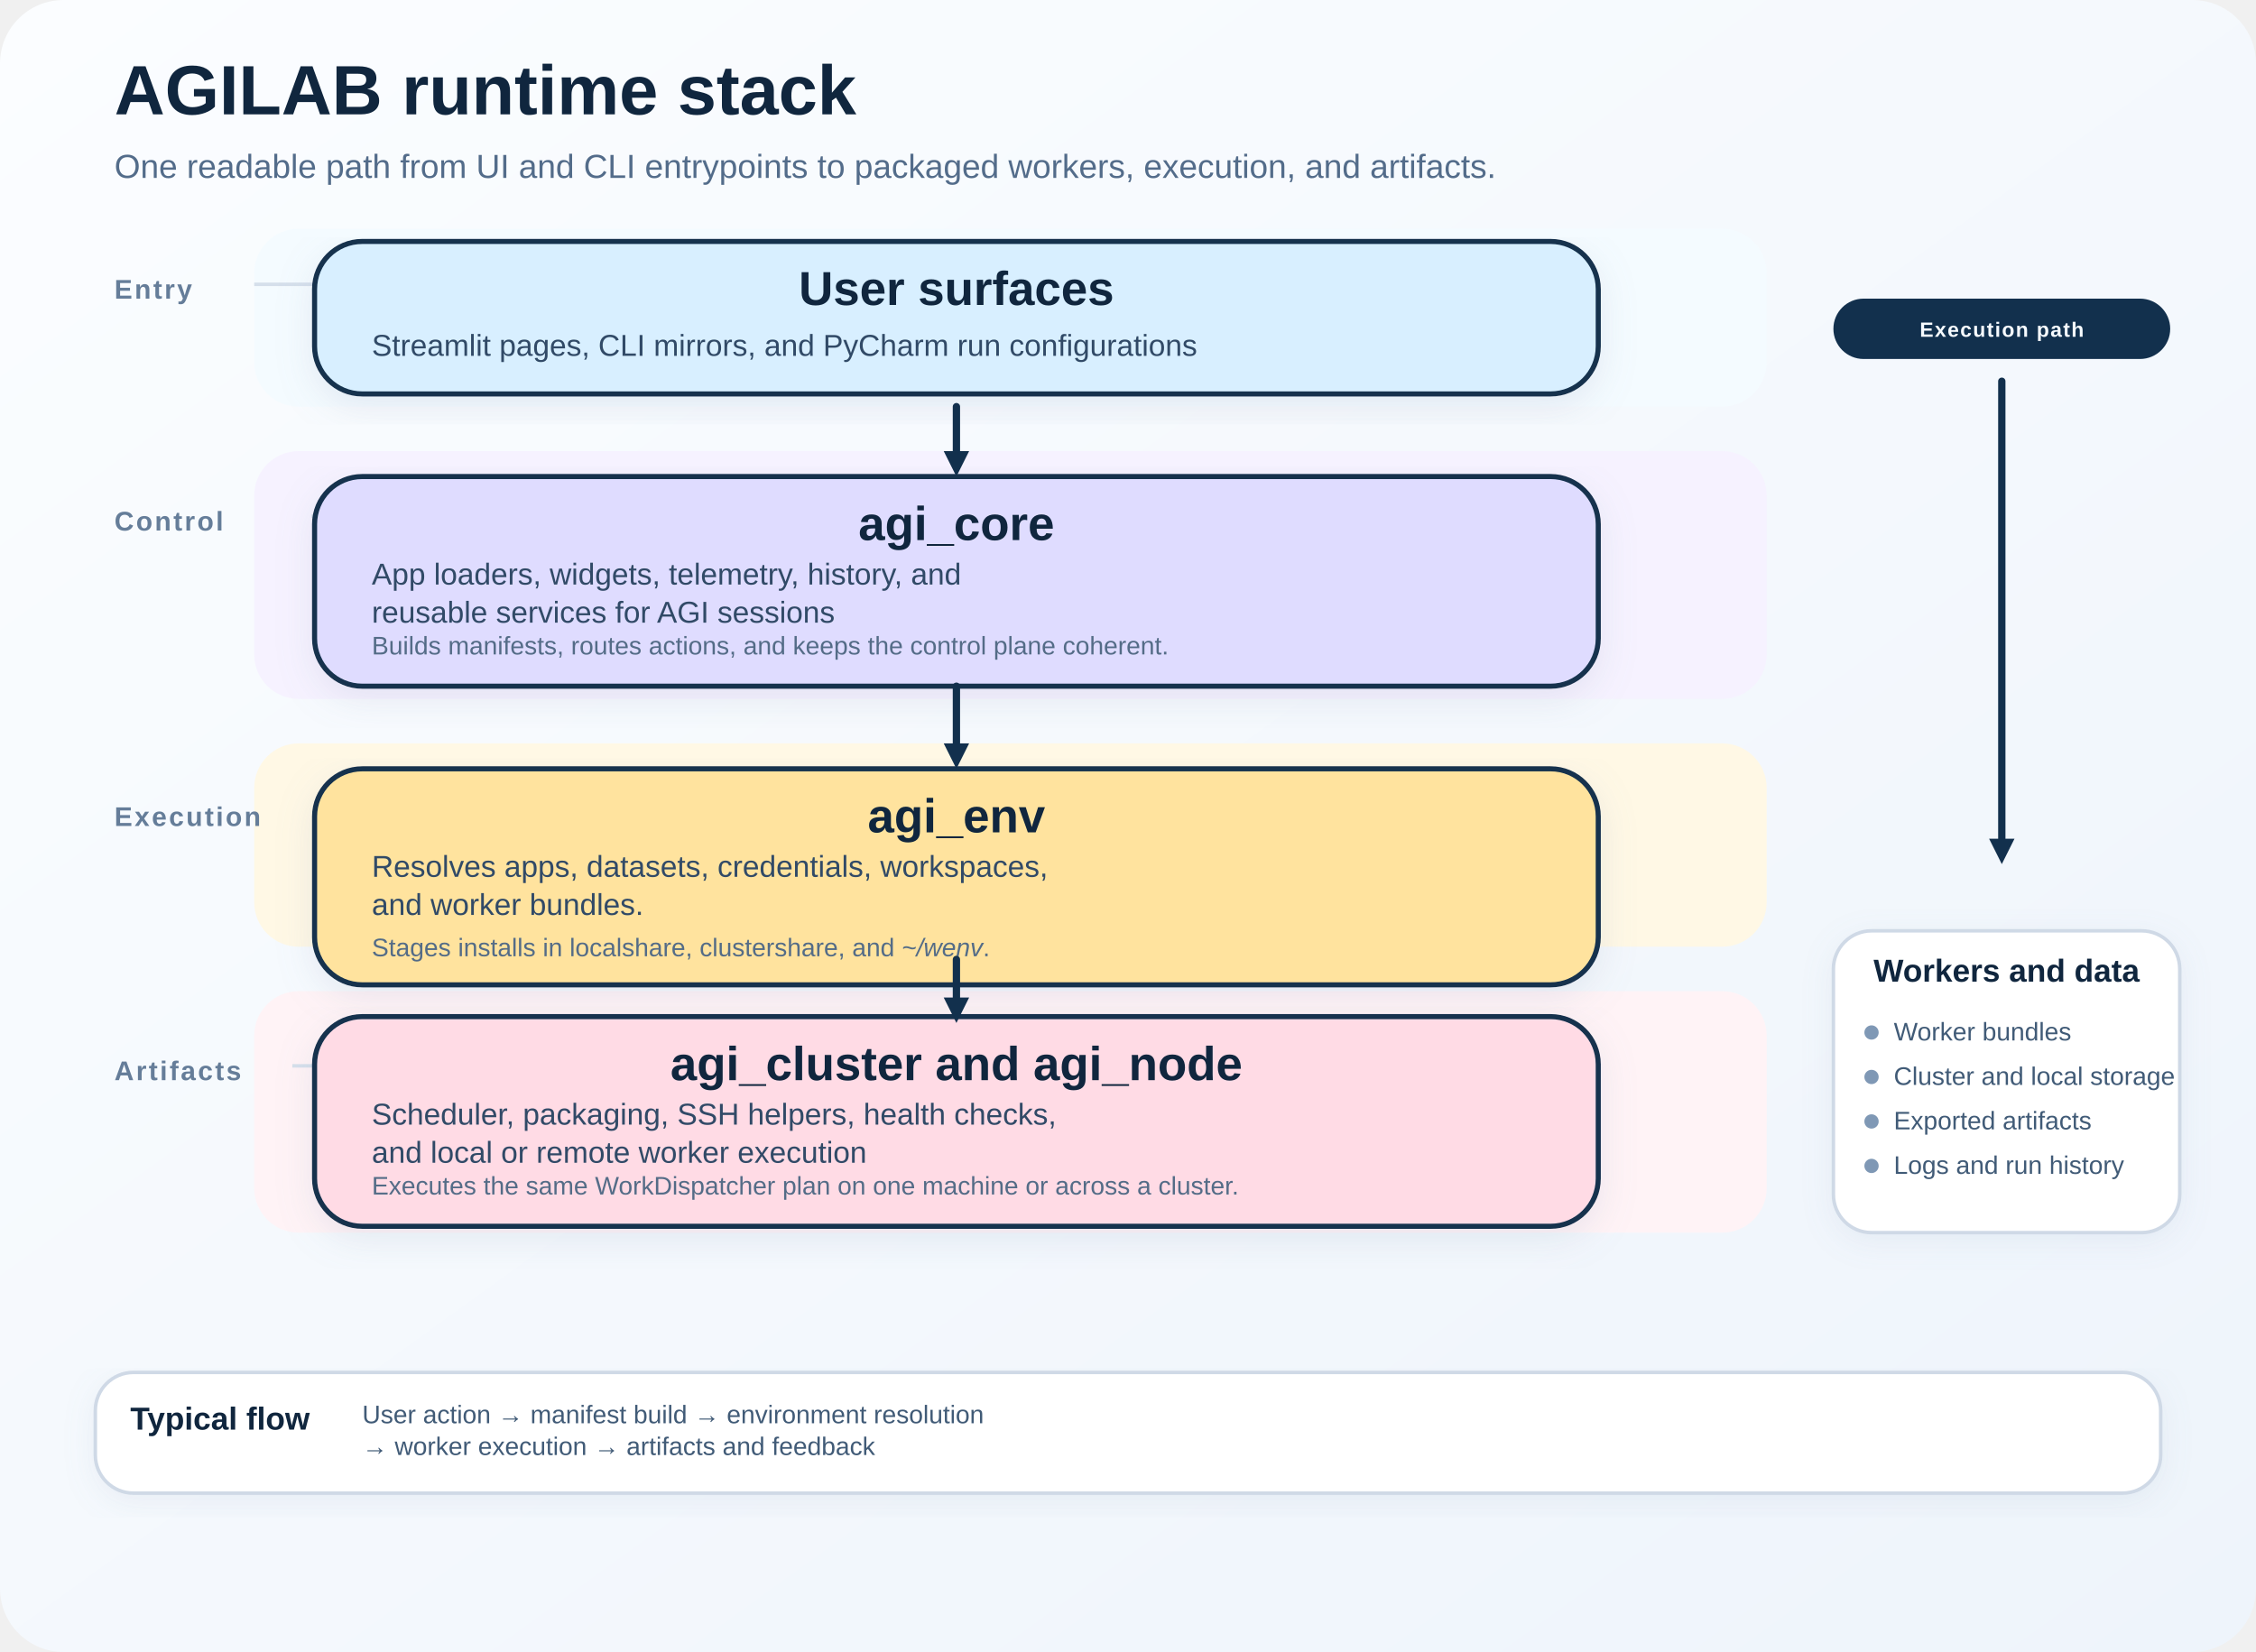
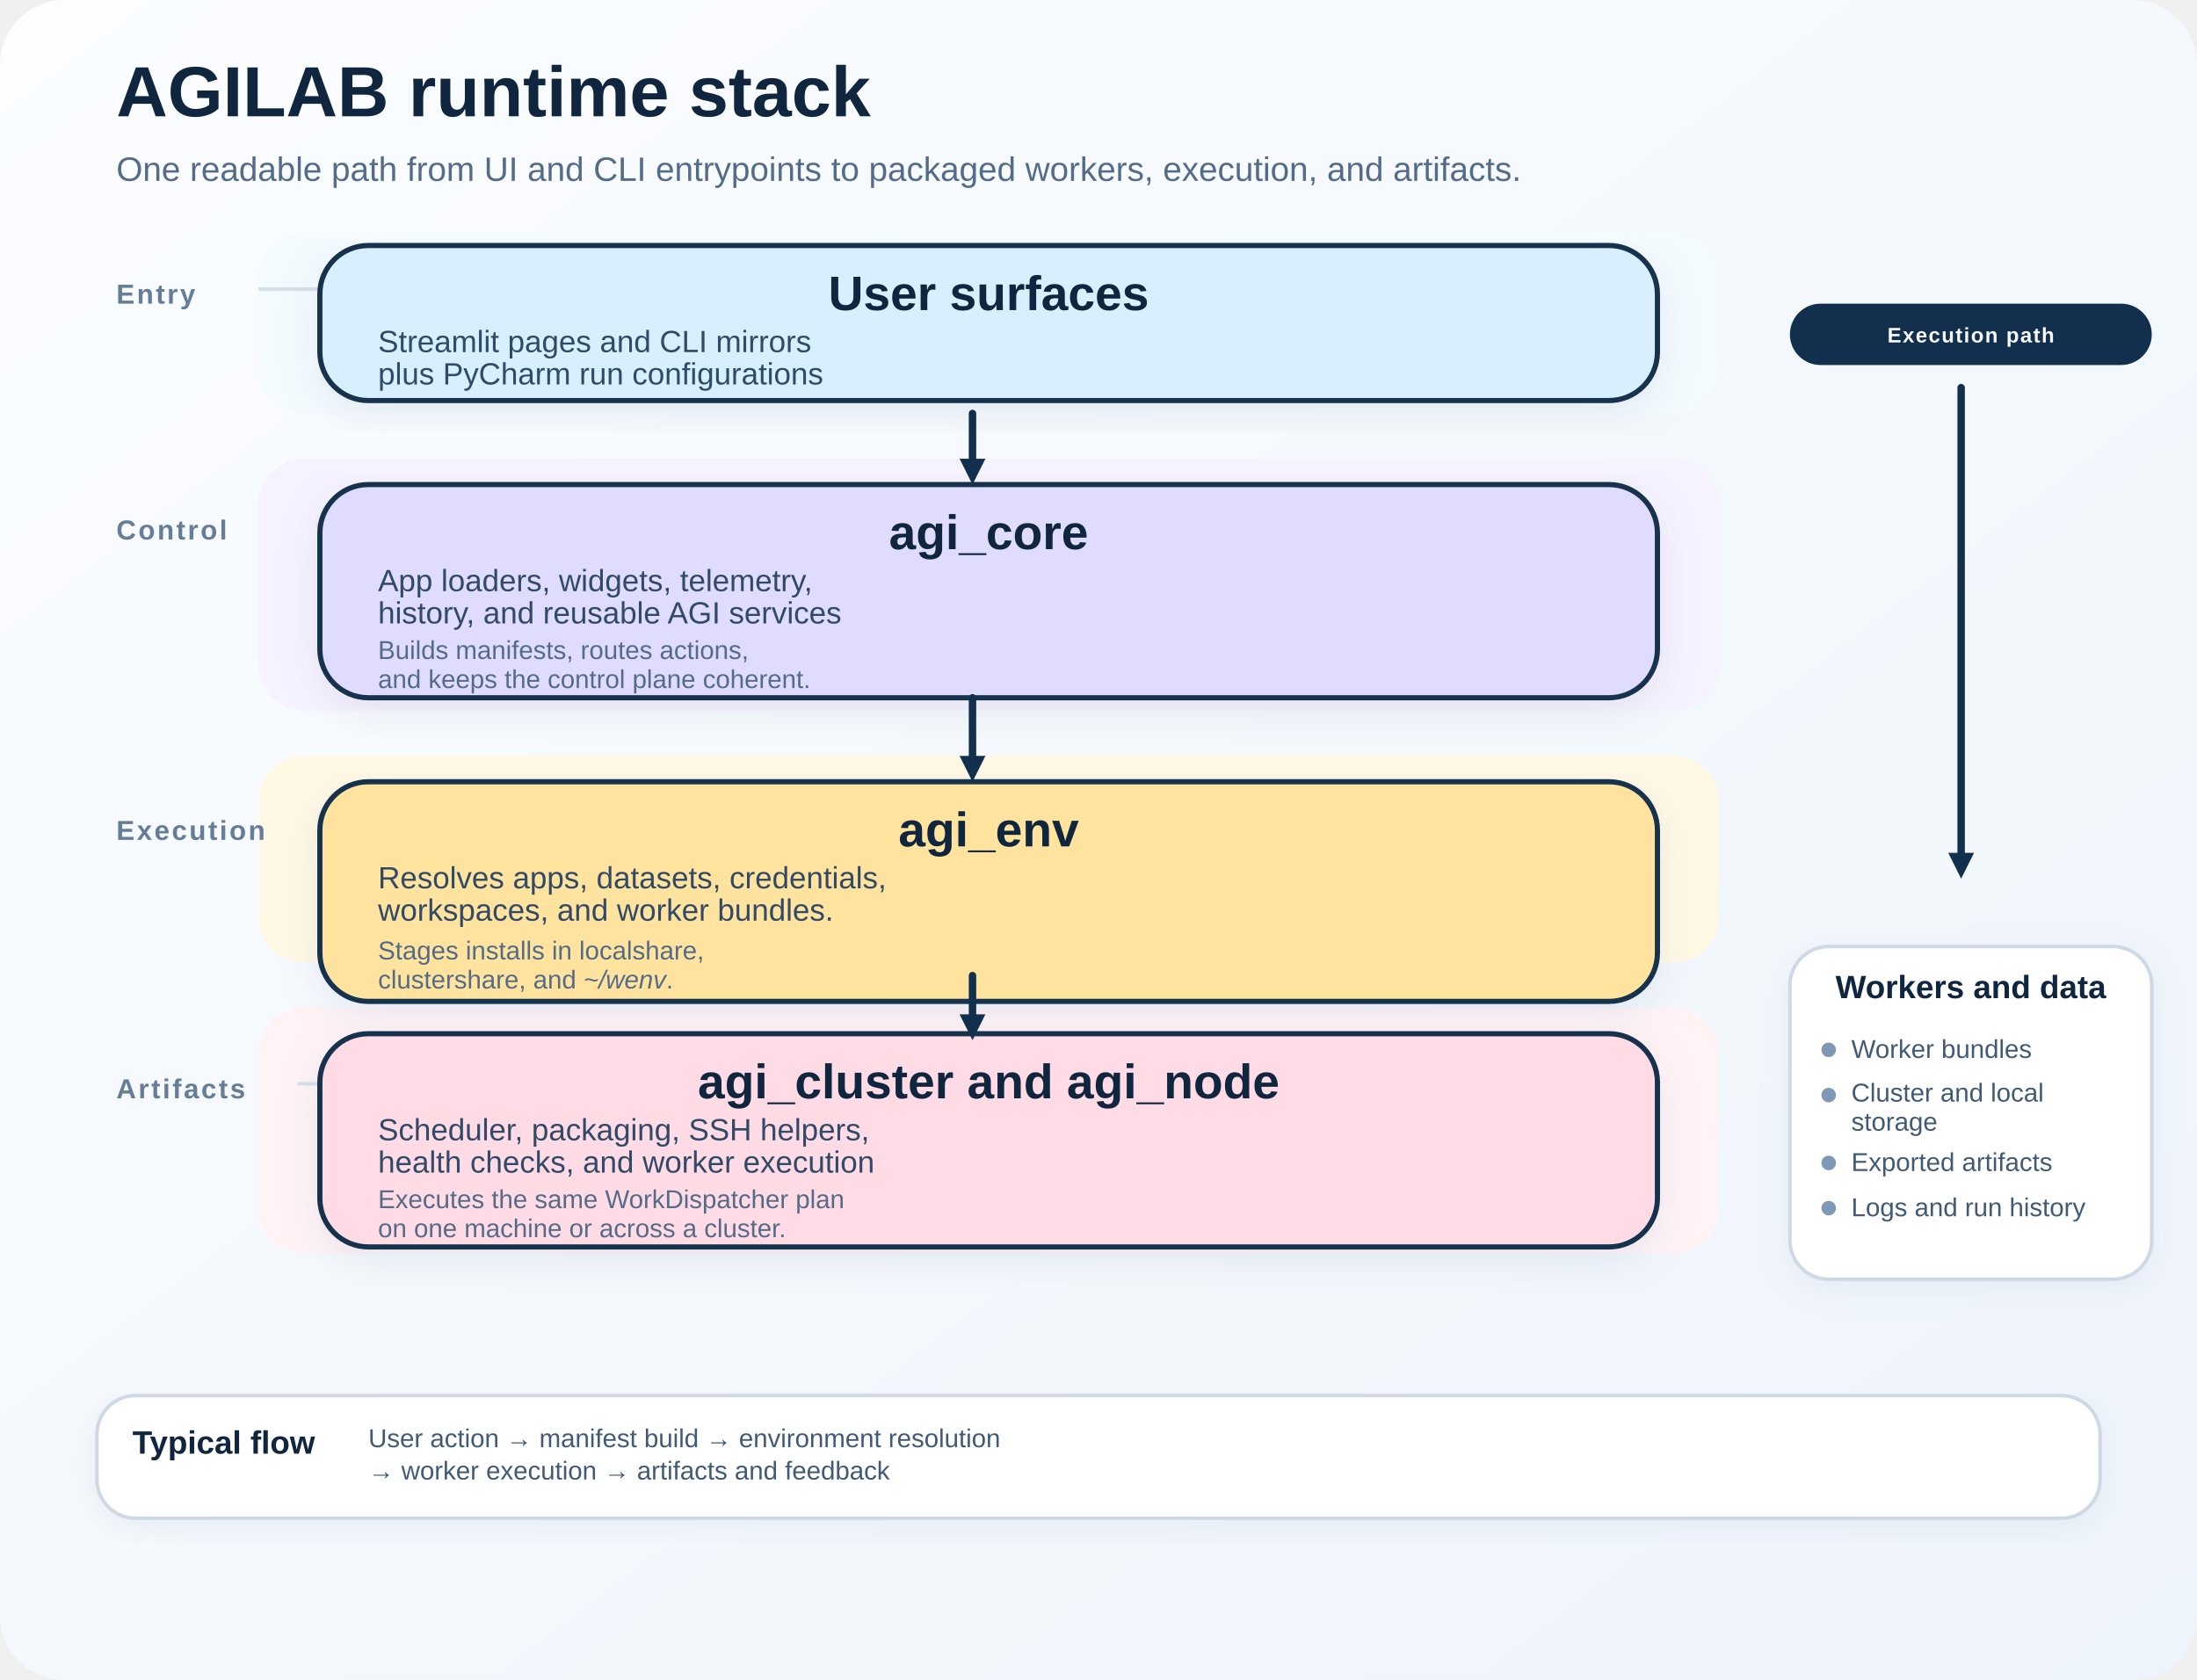
- <svg xmlns="http://www.w3.org/2000/svg" width="1420" height="1040" viewBox="0 0 1420 1040" role="img" aria-labelledby="title desc">
+ <svg xmlns="http://www.w3.org/2000/svg" width="1360" height="1040" viewBox="0 0 1360 1040" role="img" aria-labelledby="title desc">
  <defs>
    <style>
      text {
        font-family: Arial, Helvetica, sans-serif;
        fill: #10263e;
      }
      .title {
        font-size: 44px;
        font-weight: 700;
      }
      .subtitle {
        font-size: 21px;
        fill: #536c8a;
      }
      .lane-label {
        font-size: 17px;
        font-weight: 700;
        letter-spacing: 0.08em;
        text-transform: uppercase;
        fill: #657d99;
      }
      .lane-rule {
        stroke: #d5dfeb;
        stroke-width: 2.2;
      }
      .box {
        stroke: #12304d;
        stroke-width: 3.2;
        rx: 30;
        ry: 30;
        filter: url(#shadow);
      }
      .box-title {
        font-size: 30px;
        font-weight: 700;
      }
      .box-body {
        font-size: 19px;
        fill: #314a67;
      }
      .box-note {
        font-size: 16px;
        fill: #546c87;
      }
      .callout {
        stroke: #cfd9e6;
        stroke-width: 2.2;
        rx: 24;
        ry: 24;
        filter: url(#shadow-soft);
      }
      .callout-title {
        font-size: 20px;
        font-weight: 700;
      }
      .callout-body {
        font-size: 16px;
        fill: #415b77;
      }
      .arrow {
        stroke: #12304d;
        stroke-width: 4.6;
        stroke-linecap: round;
      }
      .arrow-soft {
        stroke: #7d92ae;
        stroke-width: 3.4;
        stroke-linecap: round;
      }
      .arrow-head {
        fill: #12304d;
      }
      .arrow-head-soft {
        fill: #7d92ae;
      }
      .badge {
        fill: #12304d;
      }
      .badge-text {
        font-size: 13px;
        font-weight: 700;
        fill: #f7fbff;
        letter-spacing: 0.06em;
        text-transform: uppercase;
      }
      .bullet {
        fill: #7f98b5;
      }
    </style>
    <linearGradient id="bg" x1="0%" y1="0%" x2="100%" y2="100%">
      <stop offset="0%" stop-color="#fbfdff" />
      <stop offset="100%" stop-color="#eef4fb" />
    </linearGradient>
    <filter id="shadow" x="-10%" y="-10%" width="130%" height="130%">
      <feDropShadow dx="0" dy="7" stdDeviation="11" flood-color="#90a5c1" flood-opacity="0.18" />
    </filter>
    <filter id="shadow-soft" x="-10%" y="-10%" width="130%" height="130%">
      <feDropShadow dx="0" dy="5" stdDeviation="9" flood-color="#90a5c1" flood-opacity="0.13" />
    </filter>
  </defs>
-   <rect width="1420" height="1040" fill="url(#bg)" rx="40" ry="40" />
+   <rect width="1360" height="1040" fill="url(#bg)" rx="40" ry="40" />
  <g transform="translate(72,72)">
    <text class="title" x="0" y="0">AGILAB runtime stack</text>
    <text class="subtitle" x="0" y="40">One readable path from UI and CLI entrypoints to packaged workers, execution, and artifacts.</text>
  </g>
-   <rect x="160" y="144" width="952" height="112" fill="#f4fbff" rx="28" ry="28" />
-   <rect x="160" y="284" width="952" height="156" fill="#f6f2ff" rx="28" ry="28" />
-   <rect x="160" y="468" width="952" height="128" fill="#fff8e5" rx="28" ry="28" />
-   <rect x="160" y="624" width="952" height="152" fill="#fff3f6" rx="28" ry="28" />
+   <rect x="160" y="144" width="904" height="112" fill="#f4fbff" rx="28" ry="28" />
+   <rect x="160" y="284" width="904" height="156" fill="#f6f2ff" rx="28" ry="28" />
+   <rect x="160" y="468" width="904" height="128" fill="#fff8e5" rx="28" ry="28" />
+   <rect x="160" y="624" width="904" height="152" fill="#fff3f6" rx="28" ry="28" />
  <g transform="translate(72,154)">
    <text class="lane-label" x="0" y="34">Entry</text>
    <line class="lane-rule" x1="88" y1="25" x2="180" y2="25" />
    <text class="lane-label" x="0" y="180">Control</text>
    <line class="lane-rule" x1="124" y1="171" x2="212" y2="171" />
    <text class="lane-label" x="0" y="366">Execution</text>
    <line class="lane-rule" x1="148" y1="357" x2="238" y2="357" />
    <text class="lane-label" x="0" y="526">Artifacts</text>
    <line class="lane-rule" x1="112" y1="517" x2="180" y2="517" />
  </g>
  <g transform="translate(198,152)">
-     <rect class="box" width="808" height="96" fill="#d8efff" />
-     <text class="box-title" x="404" y="40" text-anchor="middle">User surfaces</text>
-     <text class="box-body" x="36" y="72">
-       <tspan x="36" dy="0">Streamlit pages, CLI mirrors, and PyCharm run configurations</tspan>
+     <rect class="box" width="828" height="96" fill="#d8efff" />
+     <text class="box-title" x="414" y="40" text-anchor="middle">User surfaces</text>
+     <text class="box-body" x="36" y="66">
+       <tspan x="36" dy="0">Streamlit pages and CLI mirrors</tspan>
+       <tspan x="36" dy="20">plus PyCharm run configurations</tspan>
    </text>
  </g>
  <g transform="translate(198,300)">
-     <rect class="box" width="808" height="132" fill="#dfdcff" />
-     <text class="box-title" x="404" y="40" text-anchor="middle">agi_core</text>
-     <text class="box-body" x="36" y="68">
-       <tspan x="36" dy="0">App loaders, widgets, telemetry, history, and</tspan>
-       <tspan x="36" dy="24">reusable services for AGI sessions</tspan>
-     </text>
-     <text class="box-note" x="36" y="112">Builds manifests, routes actions, and keeps the control plane coherent.</text>
+     <rect class="box" width="828" height="132" fill="#dfdcff" />
+     <text class="box-title" x="414" y="40" text-anchor="middle">agi_core</text>
+     <text class="box-body" x="36" y="66">
+       <tspan x="36" dy="0">App loaders, widgets, telemetry,</tspan>
+       <tspan x="36" dy="20">history, and reusable AGI services</tspan>
+     </text>
+     <text class="box-note" x="36" y="108">
+       <tspan x="36" dy="0">Builds manifests, routes actions,</tspan>
+       <tspan x="36" dy="18">and keeps the control plane coherent.</tspan>
+     </text>
  </g>
  <g transform="translate(198,484)">
-     <rect class="box" width="808" height="136" fill="#ffe39e" />
-     <text class="box-title" x="404" y="40" text-anchor="middle">agi_env</text>
-     <text class="box-body" x="36" y="68">
-       <tspan x="36" dy="0">Resolves apps, datasets, credentials, workspaces,</tspan>
-       <tspan x="36" dy="24">and worker bundles.</tspan>
-     </text>
-     <text class="box-note" x="36" y="118">Stages installs in localshare, clustershare, and <tspan font-style="italic">~/wenv</tspan>.</text>
+     <rect class="box" width="828" height="136" fill="#ffe39e" />
+     <text class="box-title" x="414" y="40" text-anchor="middle">agi_env</text>
+     <text class="box-body" x="36" y="66">
+       <tspan x="36" dy="0">Resolves apps, datasets, credentials,</tspan>
+       <tspan x="36" dy="20">workspaces, and worker bundles.</tspan>
+     </text>
+     <text class="box-note" x="36" y="110">
+       <tspan x="36" dy="0">Stages installs in localshare,</tspan>
+       <tspan x="36" dy="18">clustershare, and <tspan font-style="italic">~/wenv</tspan>.</tspan>
+     </text>
  </g>
  <g transform="translate(198,640)">
-     <rect class="box" width="808" height="132" fill="#ffdbe5" />
-     <text class="box-title" x="404" y="40" text-anchor="middle">agi_cluster and agi_node</text>
-     <text class="box-body" x="36" y="68">
-       <tspan x="36" dy="0">Scheduler, packaging, SSH helpers, health checks,</tspan>
-       <tspan x="36" dy="24">and local or remote worker execution</tspan>
-     </text>
-     <text class="box-note" x="36" y="112">Executes the same WorkDispatcher plan on one machine or across a cluster.</text>
-   </g>
-   <g transform="translate(1154,188)">
-     <rect class="badge" width="212" height="38" rx="19" ry="19" />
-     <text class="badge-text" x="106" y="24" text-anchor="middle">Execution path</text>
+     <rect class="box" width="828" height="132" fill="#ffdbe5" />
+     <text class="box-title" x="414" y="40" text-anchor="middle">agi_cluster and agi_node</text>
+     <text class="box-body" x="36" y="66">
+       <tspan x="36" dy="0">Scheduler, packaging, SSH helpers,</tspan>
+       <tspan x="36" dy="20">health checks, and worker execution</tspan>
+     </text>
+     <text class="box-note" x="36" y="108">
+       <tspan x="36" dy="0">Executes the same WorkDispatcher plan</tspan>
+       <tspan x="36" dy="18">on one machine or across a cluster.</tspan>
+     </text>
+   </g>
+   <g transform="translate(1108,188)">
+     <rect class="badge" width="224" height="38" rx="19" ry="19" />
+     <text class="badge-text" x="112" y="24" text-anchor="middle">Execution path</text>
    <line class="arrow" x1="106" y1="52" x2="106" y2="340" />
    <polygon class="arrow-head" points="98,340 114,340 106,356" />
  </g>
-   <g transform="translate(1154,586)">
-     <rect class="callout" width="218" height="190" fill="#ffffff" />
-     <text class="callout-title" x="109" y="32" text-anchor="middle">Workers and data</text>
+   <g transform="translate(1108,586)">
+     <rect class="callout" width="224" height="206" fill="#ffffff" />
+     <text class="callout-title" x="112" y="32" text-anchor="middle">Workers and data</text>
    <circle class="bullet" cx="24" cy="64" r="4.5" />
    <text class="callout-body" x="38" y="69">Worker bundles</text>
    <circle class="bullet" cx="24" cy="92" r="4.5" />
-     <text class="callout-body" x="38" y="97">Cluster and local storage</text>
-     <circle class="bullet" cx="24" cy="120" r="4.5" />
-     <text class="callout-body" x="38" y="125">Exported artifacts</text>
-     <circle class="bullet" cx="24" cy="148" r="4.5" />
-     <text class="callout-body" x="38" y="153">Logs and run history</text>
+     <text class="callout-body" x="38" y="96">
+       <tspan x="38" dy="0">Cluster and local</tspan>
+       <tspan x="38" dy="18">storage</tspan>
+     </text>
+     <circle class="bullet" cx="24" cy="134" r="4.5" />
+     <text class="callout-body" x="38" y="139">Exported artifacts</text>
+     <circle class="bullet" cx="24" cy="162" r="4.5" />
+     <text class="callout-body" x="38" y="167">Logs and run history</text>
  </g>
  <g transform="translate(60,864)">
-     <rect class="callout" width="1300" height="76" fill="#ffffff" />
+     <rect class="callout" width="1240" height="76" fill="#ffffff" />
    <text class="callout-title" x="22" y="36">Typical flow</text>
    <text class="callout-body" x="168" y="32">
      <tspan x="168" dy="0">User action → manifest build → environment resolution</tspan>
      <tspan x="168" dy="20">→ worker execution → artifacts and feedback</tspan>
    </text>
  </g>
  <line class="arrow" x1="602" y1="256" x2="602" y2="284" />
  <polygon class="arrow-head" points="594,284 610,284 602,300" />
  <line class="arrow" x1="602" y1="432" x2="602" y2="468" />
  <polygon class="arrow-head" points="594,468 610,468 602,484" />
  <line class="arrow" x1="602" y1="604" x2="602" y2="628" />
  <polygon class="arrow-head" points="594,628 610,628 602,644" />
</svg>
